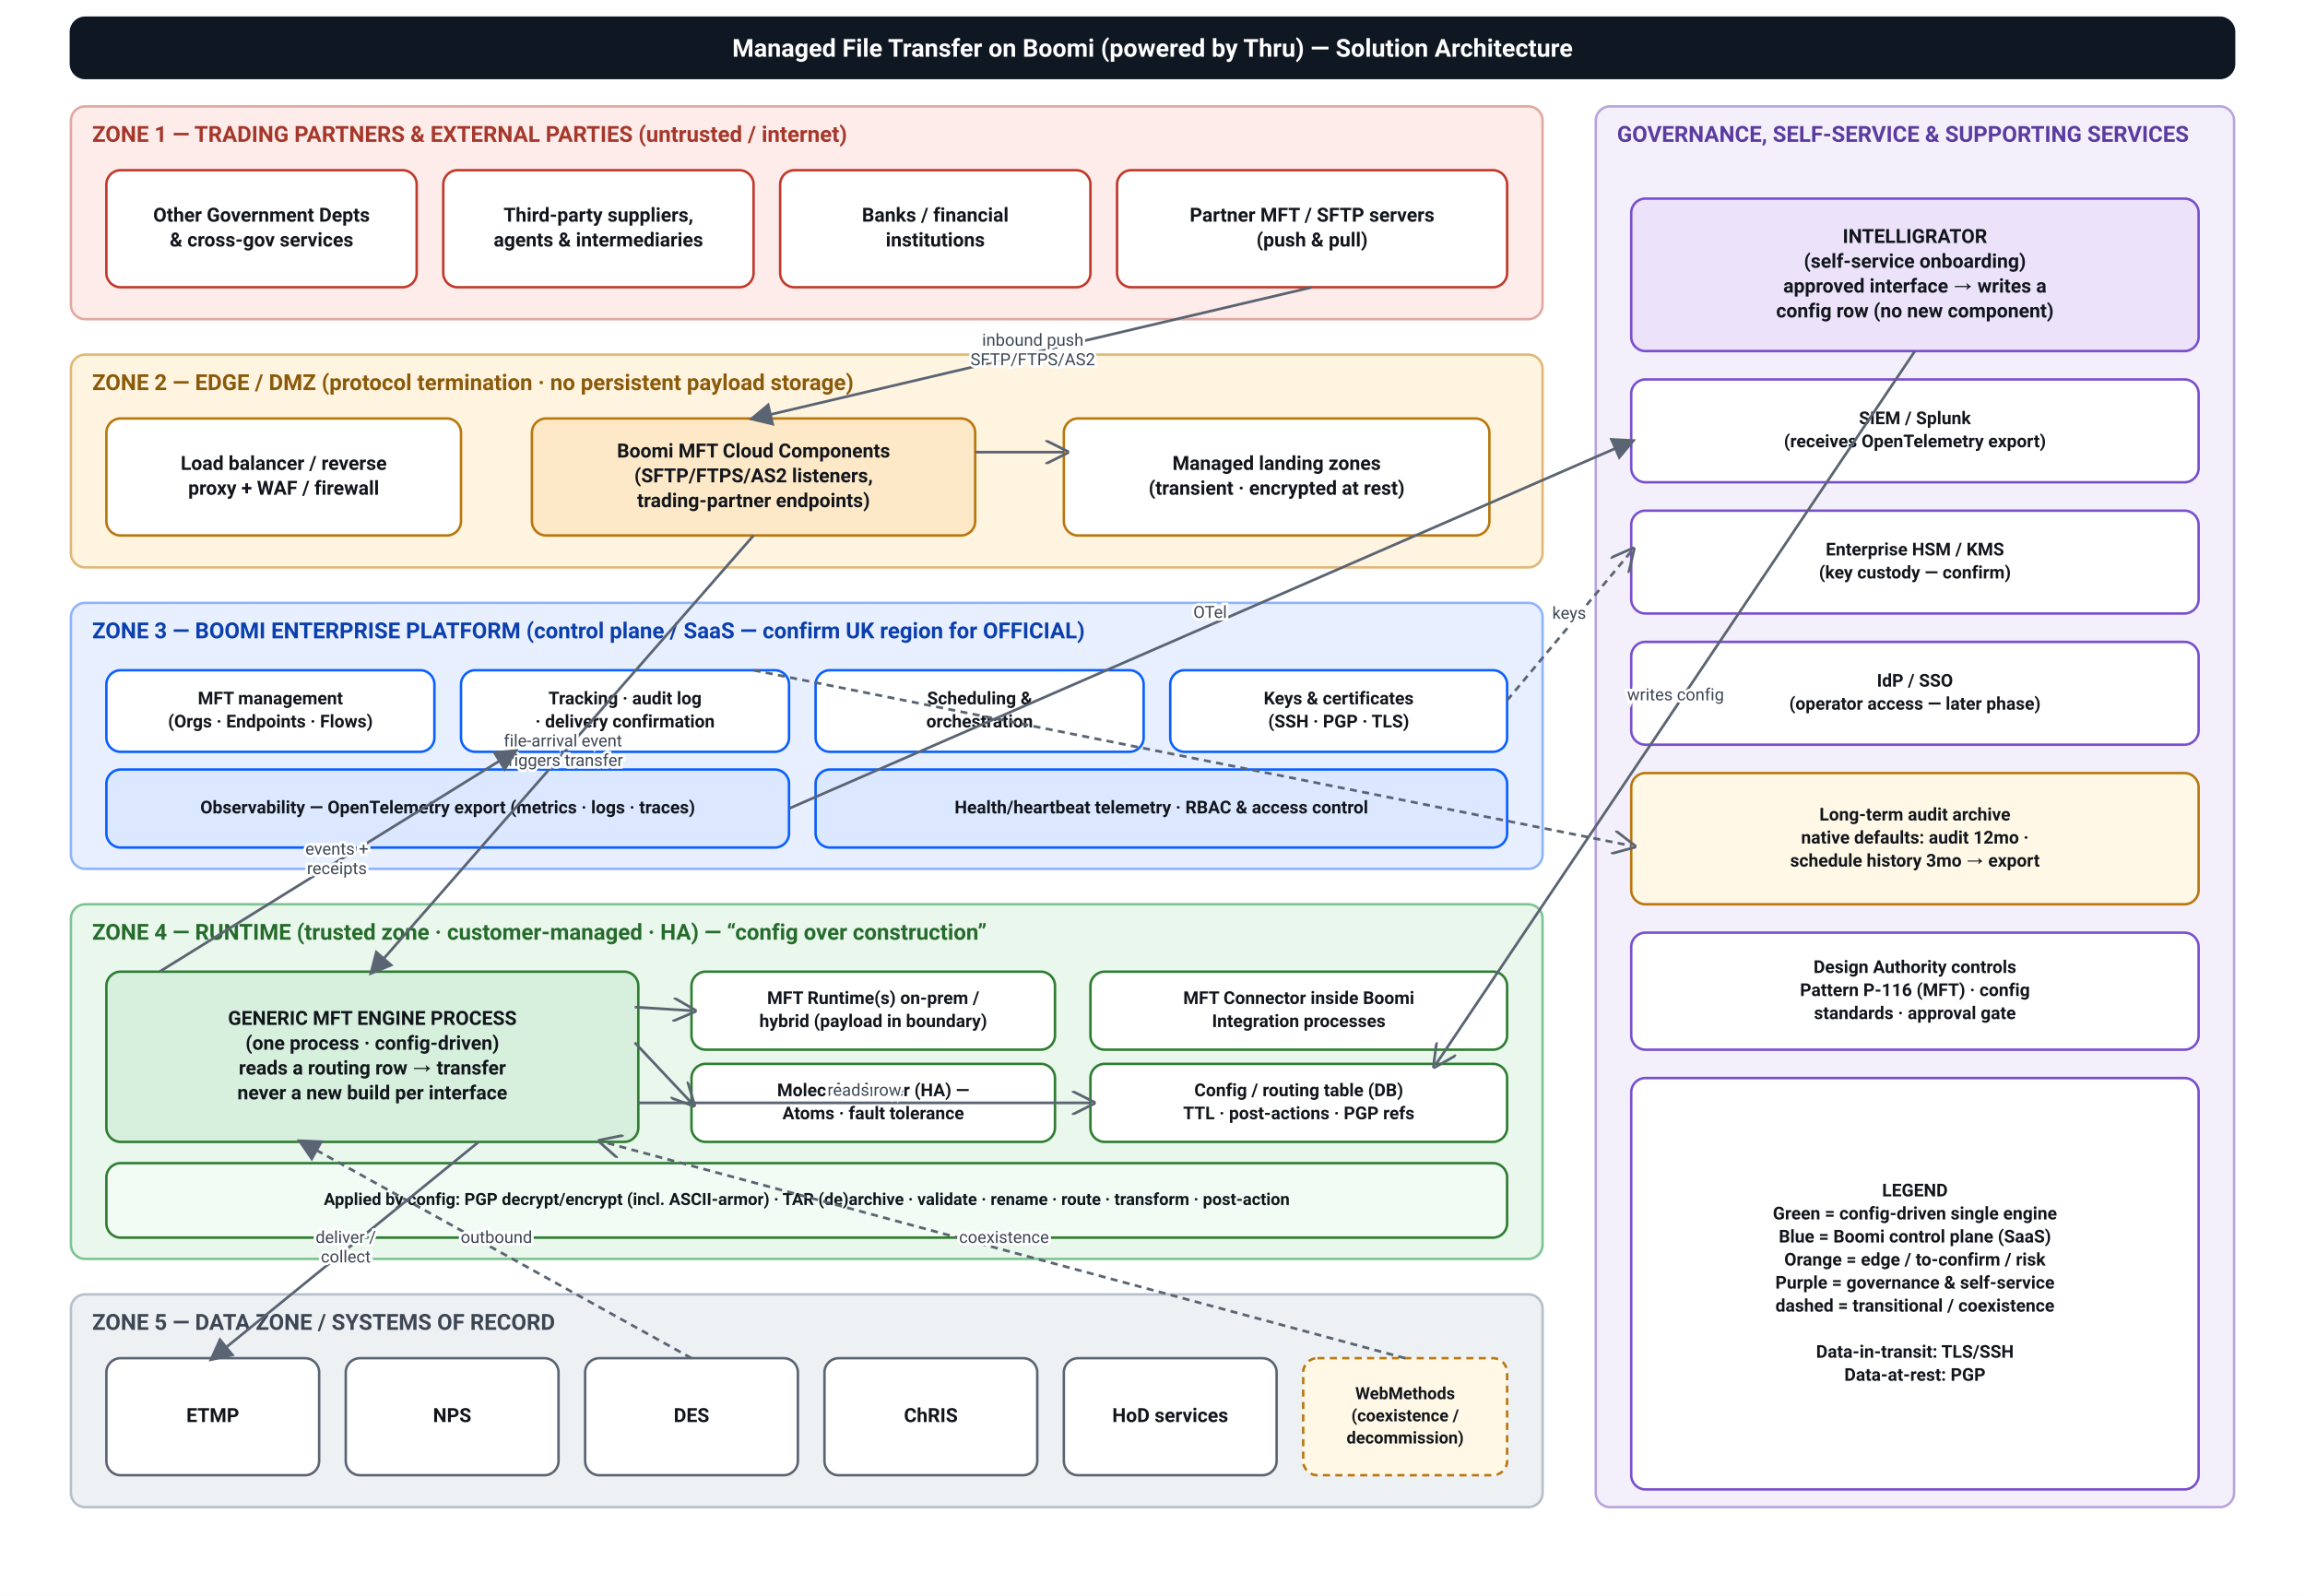
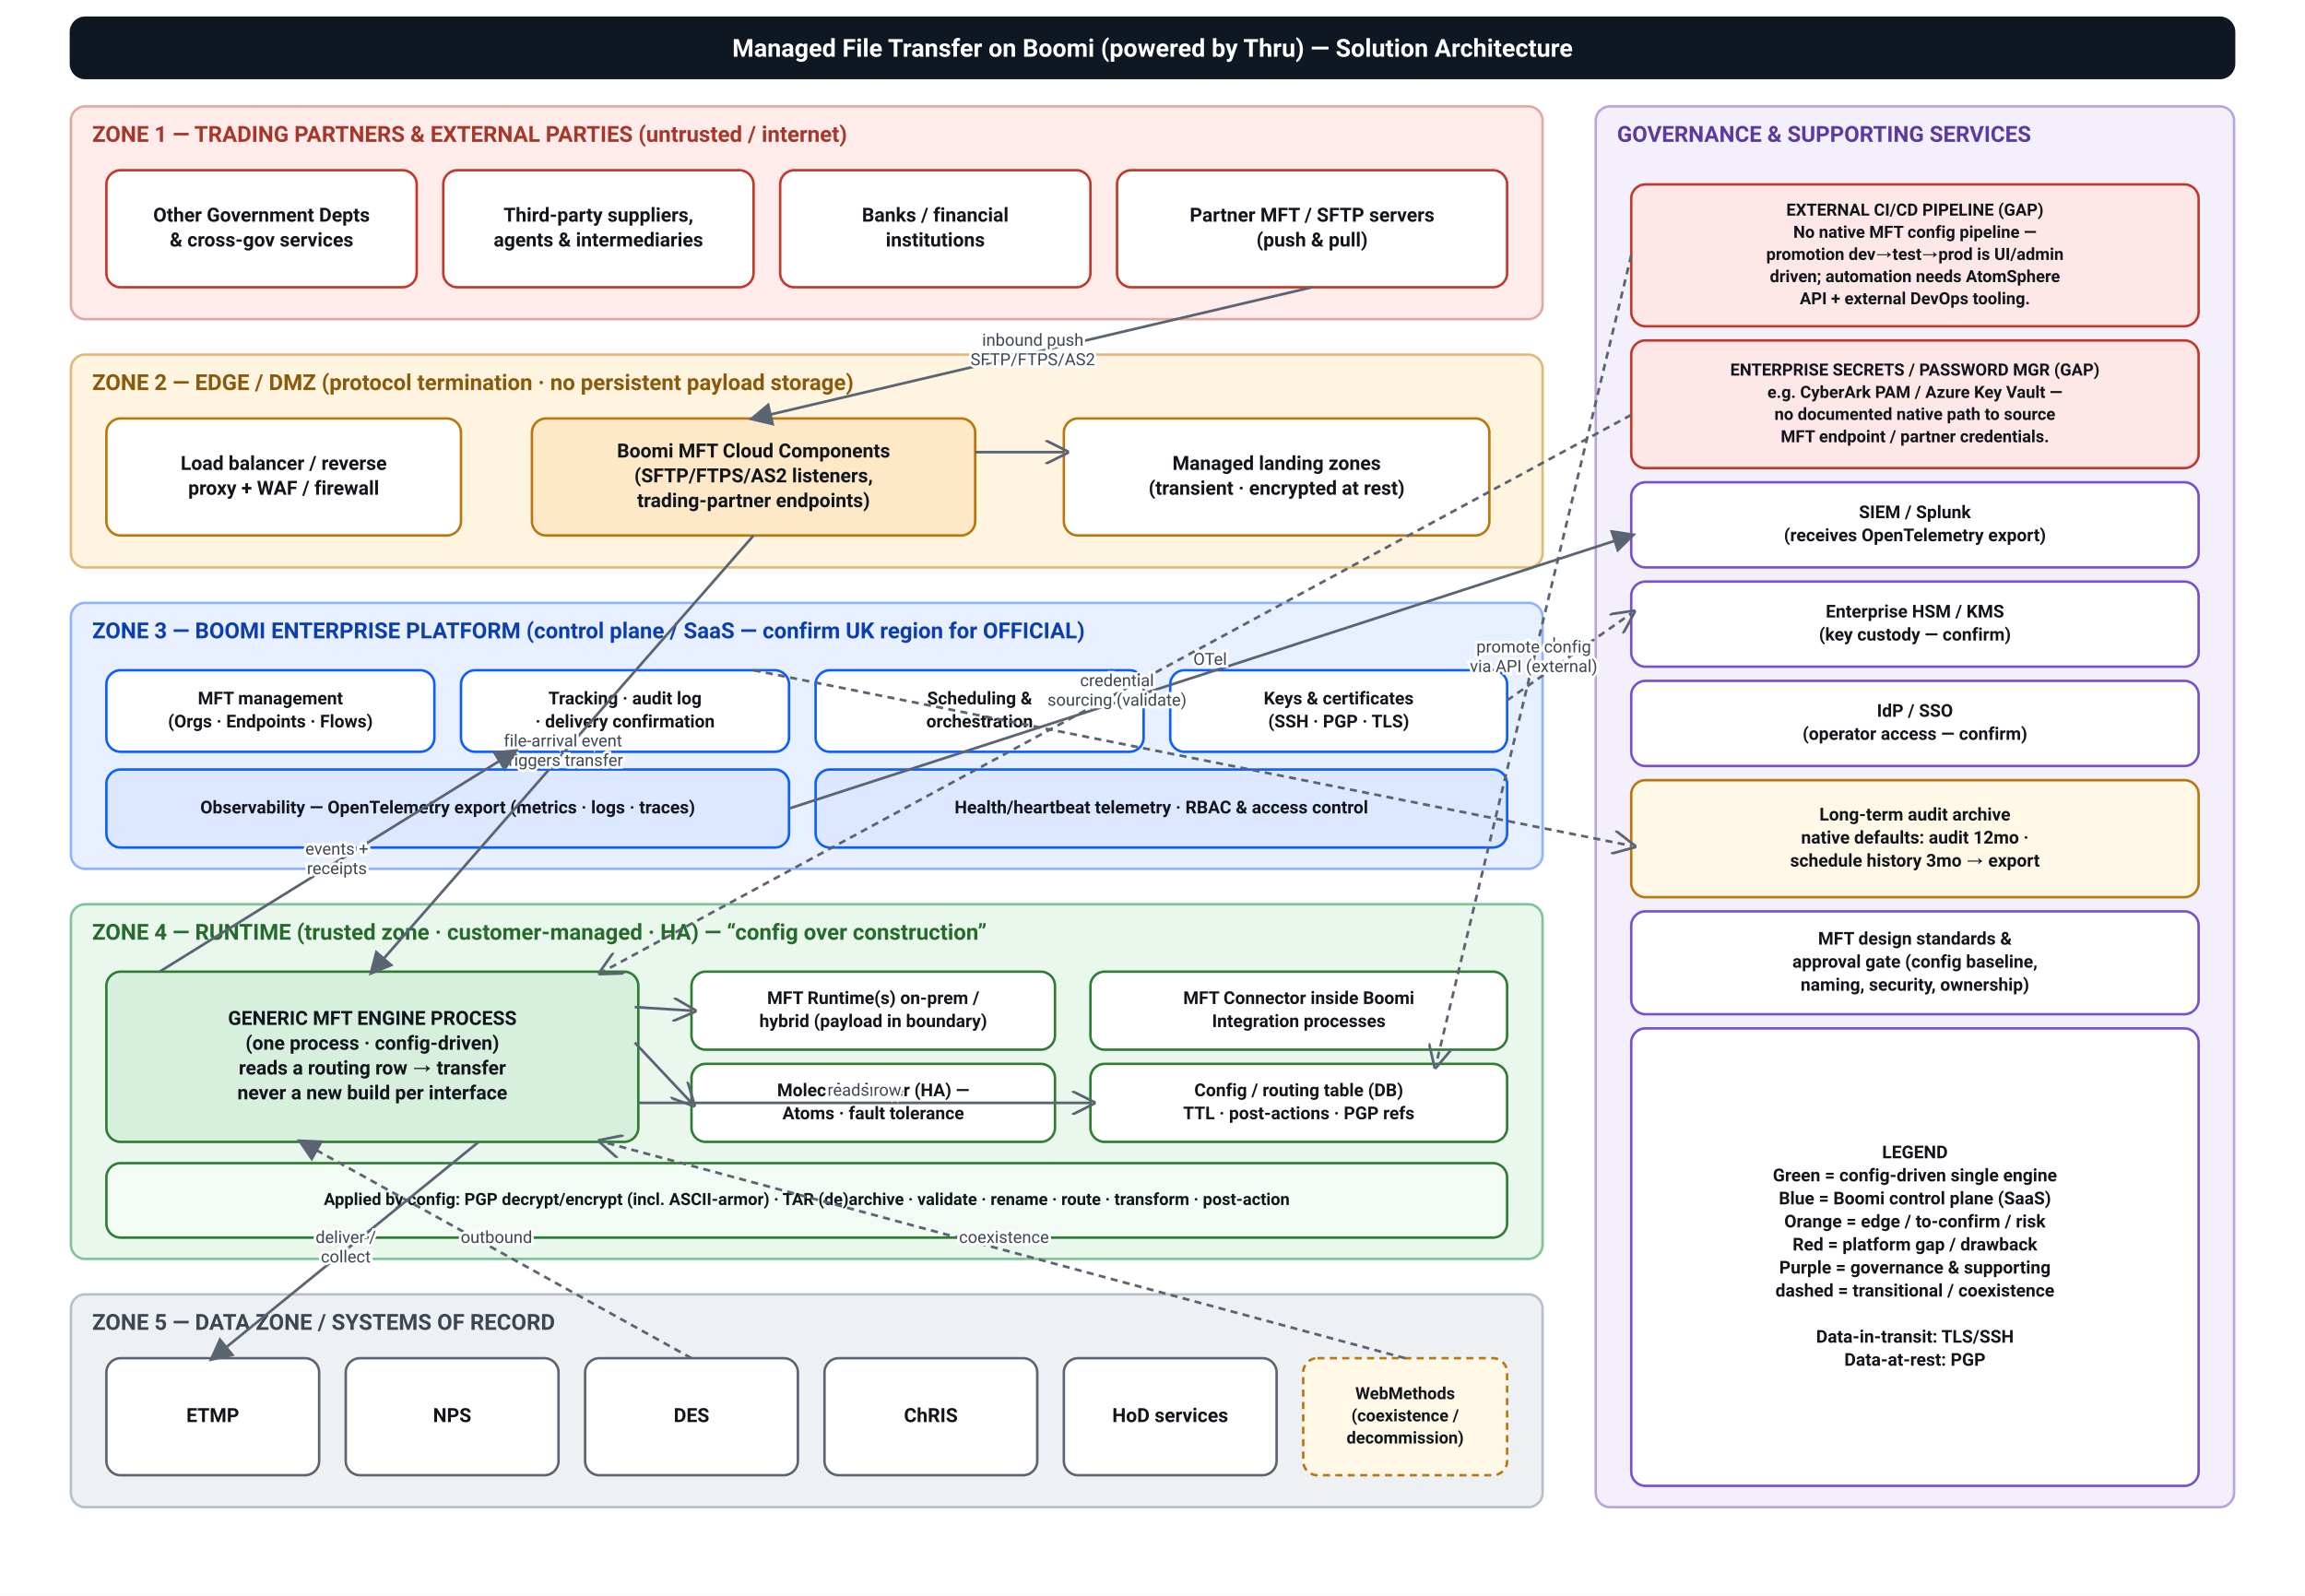
<svg xmlns="http://www.w3.org/2000/svg" viewBox="0 0 1300 900" font-family="-apple-system,Segoe UI,Roboto,Helvetica,Arial,sans-serif">
  <rect x="0" y="0" width="1300" height="900" fill="#ffffff" />
  <defs>
    <marker id="arw" markerWidth="9" markerHeight="9" refX="7" refY="4.5" orient="auto">
      <path d="M0,0 L9,4.5 L0,9 z" fill="#5a6472" />
    </marker>
    <marker id="arwo" markerWidth="9" markerHeight="9" refX="7" refY="4.5" orient="auto">
      <path d="M0,0 L9,4.5 L0,9" fill="none" stroke="#5a6472" />
    </marker>
  </defs>
  <rect x="40" y="10" width="1220" height="34" rx="8" fill="#0f1723" stroke="#0f1723" stroke-width="1.4" />
  <text x="650" y="32" text-anchor="middle" font-size="14" font-weight="700" fill="#ffffff">Managed File Transfer on Boomi (powered by Thru) — Solution Architecture</text>
  <rect x="40" y="60" width="830" height="120" rx="8" fill="#fdecea" stroke="#e0a9a2" stroke-width="1.4" />
  <text x="52" y="80" font-size="12.5" font-weight="700" fill="#a5382b">ZONE 1 — TRADING PARTNERS &amp; EXTERNAL PARTIES  (untrusted / internet)</text>
  <rect x="40" y="200" width="830" height="120" rx="8" fill="#fff4e0" stroke="#e0b877" stroke-width="1.4" />
  <text x="52" y="220" font-size="12.5" font-weight="700" fill="#8a5a0a">ZONE 2 — EDGE / DMZ  (protocol termination · no persistent payload storage)</text>
  <rect x="40" y="340" width="830" height="150" rx="8" fill="#e8f0ff" stroke="#8fb4ff" stroke-width="1.4" />
  <text x="52" y="360" font-size="12.5" font-weight="700" fill="#0b3fae">ZONE 3 — BOOMI ENTERPRISE PLATFORM  (control plane / SaaS — confirm UK region for OFFICIAL)</text>
  <rect x="40" y="510" width="830" height="200" rx="8" fill="#e9f7ec" stroke="#7fc494" stroke-width="1.4" />
  <text x="52" y="530" font-size="12.5" font-weight="700" fill="#256b2b">ZONE 4 — RUNTIME  (trusted zone · customer-managed · HA)  —  “config over construction”</text>
  <rect x="40" y="730" width="830" height="120" rx="8" fill="#eef1f4" stroke="#b6bfcc" stroke-width="1.4" />
  <text x="52" y="750" font-size="12.5" font-weight="700" fill="#3d4653">ZONE 5 — DATA ZONE / SYSTEMS OF RECORD</text>
  <rect x="900" y="60" width="360" height="790" rx="8" fill="#f4f0fb" stroke="#b9a4de" stroke-width="1.4" />
-   <text x="912" y="80" font-size="12.5" font-weight="700" fill="#5b3ba0">GOVERNANCE, SELF-SERVICE &amp; SUPPORTING SERVICES</text>
+   <text x="912" y="80" font-size="12.5" font-weight="700" fill="#5b3ba0">GOVERNANCE &amp; SUPPORTING SERVICES</text>
  <rect x="60" y="96" width="175" height="66" rx="8" fill="#ffffff" stroke="#c0392b" stroke-width="1.4" />
  <text x="147.5" y="122.0" text-anchor="middle" dominant-baseline="middle" font-size="11" font-weight="600" fill="#12161c">Other Government Depts</text>
  <text x="147.5" y="136.0" text-anchor="middle" dominant-baseline="middle" font-size="11" font-weight="600" fill="#12161c">&amp; cross-gov services</text>
  <rect x="250" y="96" width="175" height="66" rx="8" fill="#ffffff" stroke="#c0392b" stroke-width="1.4" />
  <text x="337.5" y="122.0" text-anchor="middle" dominant-baseline="middle" font-size="11" font-weight="600" fill="#12161c">Third-party suppliers,</text>
  <text x="337.5" y="136.0" text-anchor="middle" dominant-baseline="middle" font-size="11" font-weight="600" fill="#12161c">agents &amp; intermediaries</text>
  <rect x="440" y="96" width="175" height="66" rx="8" fill="#ffffff" stroke="#c0392b" stroke-width="1.4" />
  <text x="527.5" y="122.0" text-anchor="middle" dominant-baseline="middle" font-size="11" font-weight="600" fill="#12161c">Banks / financial</text>
  <text x="527.5" y="136.0" text-anchor="middle" dominant-baseline="middle" font-size="11" font-weight="600" fill="#12161c">institutions</text>
  <rect x="630" y="96" width="220" height="66" rx="8" fill="#ffffff" stroke="#c0392b" stroke-width="1.4" />
  <text x="740.0" y="122.0" text-anchor="middle" dominant-baseline="middle" font-size="11" font-weight="700" fill="#12161c">Partner MFT / SFTP servers</text>
  <text x="740.0" y="136.0" text-anchor="middle" dominant-baseline="middle" font-size="11" font-weight="700" fill="#12161c">(push &amp; pull)</text>
  <rect x="60" y="236" width="200" height="66" rx="8" fill="#ffffff" stroke="#b9770e" stroke-width="1.4" />
  <text x="160.0" y="262.0" text-anchor="middle" dominant-baseline="middle" font-size="11" font-weight="600" fill="#12161c">Load balancer / reverse</text>
  <text x="160.0" y="276.0" text-anchor="middle" dominant-baseline="middle" font-size="11" font-weight="600" fill="#12161c">proxy + WAF / firewall</text>
  <rect x="300" y="236" width="250" height="66" rx="8" fill="#fde9c8" stroke="#b9770e" stroke-width="1.4" />
  <text x="425.0" y="255.0" text-anchor="middle" dominant-baseline="middle" font-size="11" font-weight="700" fill="#12161c">Boomi MFT Cloud Components</text>
  <text x="425.0" y="269.0" text-anchor="middle" dominant-baseline="middle" font-size="11" font-weight="700" fill="#12161c">(SFTP/FTPS/AS2 listeners,</text>
  <text x="425.0" y="283.0" text-anchor="middle" dominant-baseline="middle" font-size="11" font-weight="700" fill="#12161c">trading-partner endpoints)</text>
  <rect x="600" y="236" width="240" height="66" rx="8" fill="#ffffff" stroke="#b9770e" stroke-width="1.4" />
  <text x="720.0" y="262.0" text-anchor="middle" dominant-baseline="middle" font-size="11" font-weight="600" fill="#12161c">Managed landing zones</text>
  <text x="720.0" y="276.0" text-anchor="middle" dominant-baseline="middle" font-size="11" font-weight="600" fill="#12161c">(transient · encrypted at rest)</text>
  <rect x="60" y="378" width="185" height="46" rx="8" fill="#ffffff" stroke="#0b5fff" stroke-width="1.4" />
  <text x="152.5" y="394.5" text-anchor="middle" dominant-baseline="middle" font-size="10" font-weight="600" fill="#12161c">MFT management</text>
  <text x="152.5" y="407.5" text-anchor="middle" dominant-baseline="middle" font-size="10" font-weight="600" fill="#12161c">(Orgs · Endpoints · Flows)</text>
  <rect x="260" y="378" width="185" height="46" rx="8" fill="#ffffff" stroke="#0b5fff" stroke-width="1.4" />
  <text x="352.5" y="394.5" text-anchor="middle" dominant-baseline="middle" font-size="10" font-weight="600" fill="#12161c">Tracking · audit log</text>
  <text x="352.5" y="407.5" text-anchor="middle" dominant-baseline="middle" font-size="10" font-weight="600" fill="#12161c">· delivery confirmation</text>
  <rect x="460" y="378" width="185" height="46" rx="8" fill="#ffffff" stroke="#0b5fff" stroke-width="1.4" />
  <text x="552.5" y="394.5" text-anchor="middle" dominant-baseline="middle" font-size="10" font-weight="600" fill="#12161c">Scheduling &amp;</text>
  <text x="552.5" y="407.5" text-anchor="middle" dominant-baseline="middle" font-size="10" font-weight="600" fill="#12161c">orchestration</text>
  <rect x="660" y="378" width="190" height="46" rx="8" fill="#ffffff" stroke="#0b5fff" stroke-width="1.4" />
  <text x="755.0" y="394.5" text-anchor="middle" dominant-baseline="middle" font-size="10" font-weight="600" fill="#12161c">Keys &amp; certificates</text>
  <text x="755.0" y="407.5" text-anchor="middle" dominant-baseline="middle" font-size="10" font-weight="600" fill="#12161c">(SSH · PGP · TLS)</text>
  <rect x="60" y="434" width="385" height="44" rx="8" fill="#dbe8ff" stroke="#0b5fff" stroke-width="1.4" />
  <text x="252.5" y="456.0" text-anchor="middle" dominant-baseline="middle" font-size="10" font-weight="600" fill="#12161c">Observability — OpenTelemetry export (metrics · logs · traces)</text>
  <rect x="460" y="434" width="390" height="44" rx="8" fill="#dbe8ff" stroke="#0b5fff" stroke-width="1.4" />
  <text x="655.0" y="456.0" text-anchor="middle" dominant-baseline="middle" font-size="10" font-weight="600" fill="#12161c">Health/heartbeat telemetry · RBAC &amp; access control</text>
  <rect x="60" y="548" width="300" height="96" rx="8" fill="#d6f0dd" stroke="#2e7d32" stroke-width="1.4" />
  <text x="210.0" y="575.0" text-anchor="middle" dominant-baseline="middle" font-size="11" font-weight="700" fill="#12161c">GENERIC MFT ENGINE PROCESS</text>
  <text x="210.0" y="589.0" text-anchor="middle" dominant-baseline="middle" font-size="11" font-weight="700" fill="#12161c">(one process · config-driven)</text>
  <text x="210.0" y="603.0" text-anchor="middle" dominant-baseline="middle" font-size="11" font-weight="700" fill="#12161c">reads a routing row → transfer</text>
  <text x="210.0" y="617.0" text-anchor="middle" dominant-baseline="middle" font-size="11" font-weight="700" fill="#12161c">never a new build per interface</text>
  <rect x="390" y="548" width="205" height="44" rx="8" fill="#ffffff" stroke="#2e7d32" stroke-width="1.4" />
  <text x="492.5" y="563.5" text-anchor="middle" dominant-baseline="middle" font-size="10" font-weight="600" fill="#12161c">MFT Runtime(s) on-prem /</text>
  <text x="492.5" y="576.5" text-anchor="middle" dominant-baseline="middle" font-size="10" font-weight="600" fill="#12161c">hybrid (payload in boundary)</text>
  <rect x="390" y="600" width="205" height="44" rx="8" fill="#ffffff" stroke="#2e7d32" stroke-width="1.4" />
  <text x="492.5" y="615.5" text-anchor="middle" dominant-baseline="middle" font-size="10" font-weight="600" fill="#12161c">Molecule cluster (HA) —</text>
  <text x="492.5" y="628.5" text-anchor="middle" dominant-baseline="middle" font-size="10" font-weight="600" fill="#12161c">Atoms · fault tolerance</text>
  <rect x="615" y="548" width="235" height="44" rx="8" fill="#ffffff" stroke="#2e7d32" stroke-width="1.4" />
  <text x="732.5" y="563.5" text-anchor="middle" dominant-baseline="middle" font-size="10" font-weight="600" fill="#12161c">MFT Connector inside Boomi</text>
  <text x="732.5" y="576.5" text-anchor="middle" dominant-baseline="middle" font-size="10" font-weight="600" fill="#12161c">Integration processes</text>
  <rect x="615" y="600" width="235" height="44" rx="8" fill="#ffffff" stroke="#2e7d32" stroke-width="1.4" />
  <text x="732.5" y="615.5" text-anchor="middle" dominant-baseline="middle" font-size="10" font-weight="700" fill="#12161c">Config / routing table (DB)</text>
  <text x="732.5" y="628.5" text-anchor="middle" dominant-baseline="middle" font-size="10" font-weight="700" fill="#12161c">TTL · post-actions · PGP refs</text>
  <rect x="60" y="656" width="790" height="42" rx="8" fill="#f2fbf4" stroke="#2e7d32" stroke-width="1.4" />
  <text x="455.0" y="677.0" text-anchor="middle" dominant-baseline="middle" font-size="9.5" font-weight="600" fill="#12161c">Applied by config: PGP decrypt/encrypt (incl. ASCII-armor) · TAR (de)archive · validate · rename · route · transform · post-action</text>
  <rect x="60" y="766" width="120" height="66" rx="8" fill="#ffffff" stroke="#5a6472" stroke-width="1.4" />
  <text x="120.0" y="799.0" text-anchor="middle" dominant-baseline="middle" font-size="11" font-weight="700" fill="#12161c">ETMP</text>
  <rect x="195" y="766" width="120" height="66" rx="8" fill="#ffffff" stroke="#5a6472" stroke-width="1.4" />
  <text x="255.0" y="799.0" text-anchor="middle" dominant-baseline="middle" font-size="11" font-weight="700" fill="#12161c">NPS</text>
  <rect x="330" y="766" width="120" height="66" rx="8" fill="#ffffff" stroke="#5a6472" stroke-width="1.4" />
  <text x="390.0" y="799.0" text-anchor="middle" dominant-baseline="middle" font-size="11" font-weight="700" fill="#12161c">DES</text>
  <rect x="465" y="766" width="120" height="66" rx="8" fill="#ffffff" stroke="#5a6472" stroke-width="1.4" />
  <text x="525.0" y="799.0" text-anchor="middle" dominant-baseline="middle" font-size="11" font-weight="700" fill="#12161c">ChRIS</text>
  <rect x="600" y="766" width="120" height="66" rx="8" fill="#ffffff" stroke="#5a6472" stroke-width="1.4" />
  <text x="660.0" y="799.0" text-anchor="middle" dominant-baseline="middle" font-size="11" font-weight="700" fill="#12161c">HoD services</text>
  <rect x="735" y="766" width="115" height="66" rx="8" fill="#fff8e6" stroke="#b9770e" stroke-width="1.4" stroke-dasharray="4 3" />
  <text x="792.5" y="786.5" text-anchor="middle" dominant-baseline="middle" font-size="9.5" font-weight="600" fill="#12161c">WebMethods</text>
  <text x="792.5" y="799.0" text-anchor="middle" dominant-baseline="middle" font-size="9.5" font-weight="600" fill="#12161c">(coexistence /</text>
  <text x="792.5" y="811.5" text-anchor="middle" dominant-baseline="middle" font-size="9.5" font-weight="600" fill="#12161c">decommission)</text>
-   <rect x="920" y="112" width="320" height="86" rx="8" fill="#ece3fb" stroke="#7a4fce" stroke-width="1.4" />
-   <text x="1080.0" y="134.0" text-anchor="middle" dominant-baseline="middle" font-size="11" font-weight="700" fill="#12161c">INTELLIGRATOR</text>
-   <text x="1080.0" y="148.0" text-anchor="middle" dominant-baseline="middle" font-size="11" font-weight="700" fill="#12161c">(self-service onboarding)</text>
-   <text x="1080.0" y="162.0" text-anchor="middle" dominant-baseline="middle" font-size="11" font-weight="700" fill="#12161c">approved interface → writes a</text>
-   <text x="1080.0" y="176.0" text-anchor="middle" dominant-baseline="middle" font-size="11" font-weight="700" fill="#12161c">config row (no new component)</text>
-   <rect x="920" y="214" width="320" height="58" rx="8" fill="#ffffff" stroke="#7a4fce" stroke-width="1.4" />
-   <text x="1080.0" y="236.5" text-anchor="middle" dominant-baseline="middle" font-size="10" font-weight="600" fill="#12161c">SIEM / Splunk</text>
-   <text x="1080.0" y="249.5" text-anchor="middle" dominant-baseline="middle" font-size="10" font-weight="600" fill="#12161c">(receives OpenTelemetry export)</text>
-   <rect x="920" y="288" width="320" height="58" rx="8" fill="#ffffff" stroke="#7a4fce" stroke-width="1.4" />
-   <text x="1080.0" y="310.5" text-anchor="middle" dominant-baseline="middle" font-size="10" font-weight="600" fill="#12161c">Enterprise HSM / KMS</text>
-   <text x="1080.0" y="323.5" text-anchor="middle" dominant-baseline="middle" font-size="10" font-weight="600" fill="#12161c">(key custody — confirm)</text>
-   <rect x="920" y="362" width="320" height="58" rx="8" fill="#ffffff" stroke="#7a4fce" stroke-width="1.4" />
-   <text x="1080.0" y="384.5" text-anchor="middle" dominant-baseline="middle" font-size="10" font-weight="600" fill="#12161c">IdP / SSO</text>
-   <text x="1080.0" y="397.5" text-anchor="middle" dominant-baseline="middle" font-size="10" font-weight="600" fill="#12161c">(operator access — later phase)</text>
-   <rect x="920" y="436" width="320" height="74" rx="8" fill="#fff8e6" stroke="#b9770e" stroke-width="1.4" />
+   <rect x="920" y="104" width="320" height="80" rx="8" fill="#fde7e7" stroke="#c0392b" stroke-width="1.4" />
+   <text x="1080.0" y="119.0" text-anchor="middle" dominant-baseline="middle" font-size="9.5" font-weight="700" fill="#12161c">EXTERNAL CI/CD PIPELINE  (GAP)</text>
+   <text x="1080.0" y="131.5" text-anchor="middle" dominant-baseline="middle" font-size="9.5" font-weight="700" fill="#12161c">No native MFT config pipeline —</text>
+   <text x="1080.0" y="144.0" text-anchor="middle" dominant-baseline="middle" font-size="9.5" font-weight="700" fill="#12161c">promotion dev→test→prod is UI/admin</text>
+   <text x="1080.0" y="156.5" text-anchor="middle" dominant-baseline="middle" font-size="9.5" font-weight="700" fill="#12161c">driven; automation needs AtomSphere</text>
+   <text x="1080.0" y="169.0" text-anchor="middle" dominant-baseline="middle" font-size="9.5" font-weight="700" fill="#12161c">API + external DevOps tooling.</text>
+   <rect x="920" y="192" width="320" height="72" rx="8" fill="#fde7e7" stroke="#c0392b" stroke-width="1.4" />
+   <text x="1080.0" y="209.2" text-anchor="middle" dominant-baseline="middle" font-size="9.5" font-weight="700" fill="#12161c">ENTERPRISE SECRETS / PASSWORD MGR  (GAP)</text>
+   <text x="1080.0" y="221.8" text-anchor="middle" dominant-baseline="middle" font-size="9.5" font-weight="700" fill="#12161c">e.g. CyberArk PAM / Azure Key Vault —</text>
+   <text x="1080.0" y="234.2" text-anchor="middle" dominant-baseline="middle" font-size="9.5" font-weight="700" fill="#12161c">no documented native path to source</text>
+   <text x="1080.0" y="246.8" text-anchor="middle" dominant-baseline="middle" font-size="9.5" font-weight="700" fill="#12161c">MFT endpoint / partner credentials.</text>
+   <rect x="920" y="272" width="320" height="48" rx="8" fill="#ffffff" stroke="#7a4fce" stroke-width="1.4" />
+   <text x="1080.0" y="289.5" text-anchor="middle" dominant-baseline="middle" font-size="10" font-weight="600" fill="#12161c">SIEM / Splunk</text>
+   <text x="1080.0" y="302.5" text-anchor="middle" dominant-baseline="middle" font-size="10" font-weight="600" fill="#12161c">(receives OpenTelemetry export)</text>
+   <rect x="920" y="328" width="320" height="48" rx="8" fill="#ffffff" stroke="#7a4fce" stroke-width="1.4" />
+   <text x="1080.0" y="345.5" text-anchor="middle" dominant-baseline="middle" font-size="10" font-weight="600" fill="#12161c">Enterprise HSM / KMS</text>
+   <text x="1080.0" y="358.5" text-anchor="middle" dominant-baseline="middle" font-size="10" font-weight="600" fill="#12161c">(key custody — confirm)</text>
+   <rect x="920" y="384" width="320" height="48" rx="8" fill="#ffffff" stroke="#7a4fce" stroke-width="1.4" />
+   <text x="1080.0" y="401.5" text-anchor="middle" dominant-baseline="middle" font-size="10" font-weight="600" fill="#12161c">IdP / SSO</text>
+   <text x="1080.0" y="414.5" text-anchor="middle" dominant-baseline="middle" font-size="10" font-weight="600" fill="#12161c">(operator access — confirm)</text>
+   <rect x="920" y="440" width="320" height="66" rx="8" fill="#fff8e6" stroke="#b9770e" stroke-width="1.4" />
  <text x="1080.0" y="460.0" text-anchor="middle" dominant-baseline="middle" font-size="10" font-weight="600" fill="#12161c">Long-term audit archive</text>
  <text x="1080.0" y="473.0" text-anchor="middle" dominant-baseline="middle" font-size="10" font-weight="600" fill="#12161c">native defaults: audit 12mo ·</text>
  <text x="1080.0" y="486.0" text-anchor="middle" dominant-baseline="middle" font-size="10" font-weight="600" fill="#12161c">schedule history 3mo → export</text>
-   <rect x="920" y="526" width="320" height="66" rx="8" fill="#ffffff" stroke="#7a4fce" stroke-width="1.4" />
-   <text x="1080.0" y="546.0" text-anchor="middle" dominant-baseline="middle" font-size="10" font-weight="600" fill="#12161c">Design Authority controls</text>
-   <text x="1080.0" y="559.0" text-anchor="middle" dominant-baseline="middle" font-size="10" font-weight="600" fill="#12161c">Pattern P-116 (MFT) · config</text>
-   <text x="1080.0" y="572.0" text-anchor="middle" dominant-baseline="middle" font-size="10" font-weight="600" fill="#12161c">standards · approval gate</text>
-   <rect x="920" y="608" width="320" height="232" rx="8" fill="#ffffff" stroke="#7a4fce" stroke-width="1.4" />
-   <text x="1080.0" y="672.0" text-anchor="middle" dominant-baseline="middle" font-size="10" font-weight="600" fill="#12161c">LEGEND</text>
-   <text x="1080.0" y="685.0" text-anchor="middle" dominant-baseline="middle" font-size="10" font-weight="600" fill="#12161c">Green  = config-driven single engine</text>
-   <text x="1080.0" y="698.0" text-anchor="middle" dominant-baseline="middle" font-size="10" font-weight="600" fill="#12161c">Blue   = Boomi control plane (SaaS)</text>
-   <text x="1080.0" y="711.0" text-anchor="middle" dominant-baseline="middle" font-size="10" font-weight="600" fill="#12161c">Orange = edge / to-confirm / risk</text>
-   <text x="1080.0" y="724.0" text-anchor="middle" dominant-baseline="middle" font-size="10" font-weight="600" fill="#12161c">Purple = governance &amp; self-service</text>
-   <text x="1080.0" y="737.0" text-anchor="middle" dominant-baseline="middle" font-size="10" font-weight="600" fill="#12161c">dashed = transitional / coexistence</text>
-   <text x="1080.0" y="750.0" text-anchor="middle" dominant-baseline="middle" font-size="10" font-weight="600" fill="#12161c" />
-   <text x="1080.0" y="763.0" text-anchor="middle" dominant-baseline="middle" font-size="10" font-weight="600" fill="#12161c">Data-in-transit: TLS/SSH</text>
-   <text x="1080.0" y="776.0" text-anchor="middle" dominant-baseline="middle" font-size="10" font-weight="600" fill="#12161c">Data-at-rest: PGP</text>
+   <rect x="920" y="514" width="320" height="58" rx="8" fill="#ffffff" stroke="#7a4fce" stroke-width="1.4" />
+   <text x="1080.0" y="530.0" text-anchor="middle" dominant-baseline="middle" font-size="10" font-weight="600" fill="#12161c">MFT design standards &amp;</text>
+   <text x="1080.0" y="543.0" text-anchor="middle" dominant-baseline="middle" font-size="10" font-weight="600" fill="#12161c">approval gate (config baseline,</text>
+   <text x="1080.0" y="556.0" text-anchor="middle" dominant-baseline="middle" font-size="10" font-weight="600" fill="#12161c">naming, security, ownership)</text>
+   <rect x="920" y="580" width="320" height="258" rx="8" fill="#ffffff" stroke="#7a4fce" stroke-width="1.4" />
+   <text x="1080.0" y="650.5" text-anchor="middle" dominant-baseline="middle" font-size="10" font-weight="600" fill="#12161c">LEGEND</text>
+   <text x="1080.0" y="663.5" text-anchor="middle" dominant-baseline="middle" font-size="10" font-weight="600" fill="#12161c">Green  = config-driven single engine</text>
+   <text x="1080.0" y="676.5" text-anchor="middle" dominant-baseline="middle" font-size="10" font-weight="600" fill="#12161c">Blue   = Boomi control plane (SaaS)</text>
+   <text x="1080.0" y="689.5" text-anchor="middle" dominant-baseline="middle" font-size="10" font-weight="600" fill="#12161c">Orange = edge / to-confirm / risk</text>
+   <text x="1080.0" y="702.5" text-anchor="middle" dominant-baseline="middle" font-size="10" font-weight="600" fill="#12161c">Red    = platform gap / drawback</text>
+   <text x="1080.0" y="715.5" text-anchor="middle" dominant-baseline="middle" font-size="10" font-weight="600" fill="#12161c">Purple = governance &amp; supporting</text>
+   <text x="1080.0" y="728.5" text-anchor="middle" dominant-baseline="middle" font-size="10" font-weight="600" fill="#12161c">dashed = transitional / coexistence</text>
+   <text x="1080.0" y="741.5" text-anchor="middle" dominant-baseline="middle" font-size="10" font-weight="600" fill="#12161c" />
+   <text x="1080.0" y="754.5" text-anchor="middle" dominant-baseline="middle" font-size="10" font-weight="600" fill="#12161c">Data-in-transit: TLS/SSH</text>
+   <text x="1080.0" y="767.5" text-anchor="middle" dominant-baseline="middle" font-size="10" font-weight="600" fill="#12161c">Data-at-rest: PGP</text>
  <path d="M740.0,162 L425.0,236" fill="none" stroke="#5a6472" stroke-width="1.5" marker-end="url(#arw)" />
  <text x="582.5" y="195.0" text-anchor="middle" font-size="9.5" fill="#3d4653" style="paint-order:stroke;stroke:#ffffff;stroke-width:3px">inbound push</text>
  <text x="582.5" y="206.0" text-anchor="middle" font-size="9.5" fill="#3d4653" style="paint-order:stroke;stroke:#ffffff;stroke-width:3px">SFTP/FTPS/AS2</text>
  <path d="M425.0,302 L210.0,548" fill="none" stroke="#5a6472" stroke-width="1.5" marker-end="url(#arw)" />
  <text x="317.5" y="421.0" text-anchor="middle" font-size="9.5" fill="#3d4653" style="paint-order:stroke;stroke:#ffffff;stroke-width:3px">file-arrival event</text>
  <text x="317.5" y="432.0" text-anchor="middle" font-size="9.5" fill="#3d4653" style="paint-order:stroke;stroke:#ffffff;stroke-width:3px">triggers transfer</text>
  <path d="M550,255.0 L600,255.0" fill="none" stroke="#5a6472" stroke-width="1.5" marker-end="url(#arwo)" />
  <path d="M360,622.0 L615,622.0" fill="none" stroke="#5a6472" stroke-width="1.5" marker-end="url(#arwo)" />
  <text x="487.5" y="618.0" text-anchor="middle" font-size="9.5" fill="#3d4653" style="paint-order:stroke;stroke:#ffffff;stroke-width:3px">reads row</text>
  <path d="M358,568 L390,570.0" fill="none" stroke="#5a6472" stroke-width="1.5" marker-end="url(#arwo)" />
  <path d="M358,588 L390,622.0" fill="none" stroke="#5a6472" stroke-width="1.5" marker-end="url(#arwo)" />
  <path d="M270.0,644 L120.0,766" fill="none" stroke="#5a6472" stroke-width="1.5" marker-end="url(#arw)" />
  <text x="195.0" y="701.0" text-anchor="middle" font-size="9.5" fill="#3d4653" style="paint-order:stroke;stroke:#ffffff;stroke-width:3px">deliver /</text>
  <text x="195.0" y="712.0" text-anchor="middle" font-size="9.5" fill="#3d4653" style="paint-order:stroke;stroke:#ffffff;stroke-width:3px">collect</text>
  <path d="M390.0,766 L170.0,644" fill="none" stroke="#5a6472" stroke-width="1.5" marker-end="url(#arw)" stroke-dasharray="4 3" />
  <text x="280.0" y="701.0" text-anchor="middle" font-size="9.5" fill="#3d4653" style="paint-order:stroke;stroke:#ffffff;stroke-width:3px">outbound</text>
  <path d="M792.5,766 L340,644" fill="none" stroke="#5a6472" stroke-width="1.5" marker-end="url(#arwo)" stroke-dasharray="4 3" />
  <text x="566.25" y="701.0" text-anchor="middle" font-size="9.5" fill="#3d4653" style="paint-order:stroke;stroke:#ffffff;stroke-width:3px">coexistence</text>
  <path d="M90,548 L290,424" fill="none" stroke="#5a6472" stroke-width="1.5" marker-end="url(#arw)" />
  <text x="190.0" y="482.0" text-anchor="middle" font-size="9.5" fill="#3d4653" style="paint-order:stroke;stroke:#ffffff;stroke-width:3px">events +</text>
  <text x="190.0" y="493.0" text-anchor="middle" font-size="9.5" fill="#3d4653" style="paint-order:stroke;stroke:#ffffff;stroke-width:3px">receipts</text>
-   <path d="M445,456.0 L920,249.0" fill="none" stroke="#5a6472" stroke-width="1.5" marker-end="url(#arw)" />
-   <text x="682.5" y="348.5" text-anchor="middle" font-size="9.5" fill="#3d4653" style="paint-order:stroke;stroke:#ffffff;stroke-width:3px">OTel</text>
-   <path d="M850,395.0 L920,311.0" fill="none" stroke="#5a6472" stroke-width="1.5" marker-end="url(#arwo)" stroke-dasharray="4 3" />
-   <text x="885.0" y="349.0" text-anchor="middle" font-size="9.5" fill="#3d4653" style="paint-order:stroke;stroke:#ffffff;stroke-width:3px">keys</text>
-   <path d="M1080.0,198 L810,600" fill="none" stroke="#5a6472" stroke-width="1.5" marker-end="url(#arwo)" />
-   <text x="945.0" y="395.0" text-anchor="middle" font-size="9.5" fill="#3d4653" style="paint-order:stroke;stroke:#ffffff;stroke-width:3px">writes config</text>
+   <path d="M445,456.0 L920,302.0" fill="none" stroke="#5a6472" stroke-width="1.5" marker-end="url(#arw)" />
+   <text x="682.5" y="375.0" text-anchor="middle" font-size="9.5" fill="#3d4653" style="paint-order:stroke;stroke:#ffffff;stroke-width:3px">OTel</text>
+   <path d="M850,395.0 L920,346.0" fill="none" stroke="#5a6472" stroke-width="1.5" marker-end="url(#arwo)" stroke-dasharray="4 3" />
+   <text x="885.0" y="366.5" text-anchor="middle" font-size="9.5" fill="#3d4653" style="paint-order:stroke;stroke:#ffffff;stroke-width:3px">keys</text>
+   <path d="M920,144.0 L810,600" fill="none" stroke="#5a6472" stroke-width="1.5" marker-end="url(#arwo)" stroke-dasharray="4 3" />
+   <text x="865.0" y="368.0" text-anchor="middle" font-size="9.5" fill="#3d4653" style="paint-order:stroke;stroke:#ffffff;stroke-width:3px">promote config</text>
+   <text x="865.0" y="379.0" text-anchor="middle" font-size="9.5" fill="#3d4653" style="paint-order:stroke;stroke:#ffffff;stroke-width:3px">via API (external)</text>
+   <path d="M920,234.0 L340,548" fill="none" stroke="#5a6472" stroke-width="1.5" marker-end="url(#arwo)" stroke-dasharray="4 3" />
+   <text x="630.0" y="387.0" text-anchor="middle" font-size="9.5" fill="#3d4653" style="paint-order:stroke;stroke:#ffffff;stroke-width:3px">credential</text>
+   <text x="630.0" y="398.0" text-anchor="middle" font-size="9.5" fill="#3d4653" style="paint-order:stroke;stroke:#ffffff;stroke-width:3px">sourcing (validate)</text>
  <path d="M425,378 L920,477.0" fill="none" stroke="#5a6472" stroke-width="1.5" marker-end="url(#arwo)" stroke-dasharray="4 3" />
</svg>
